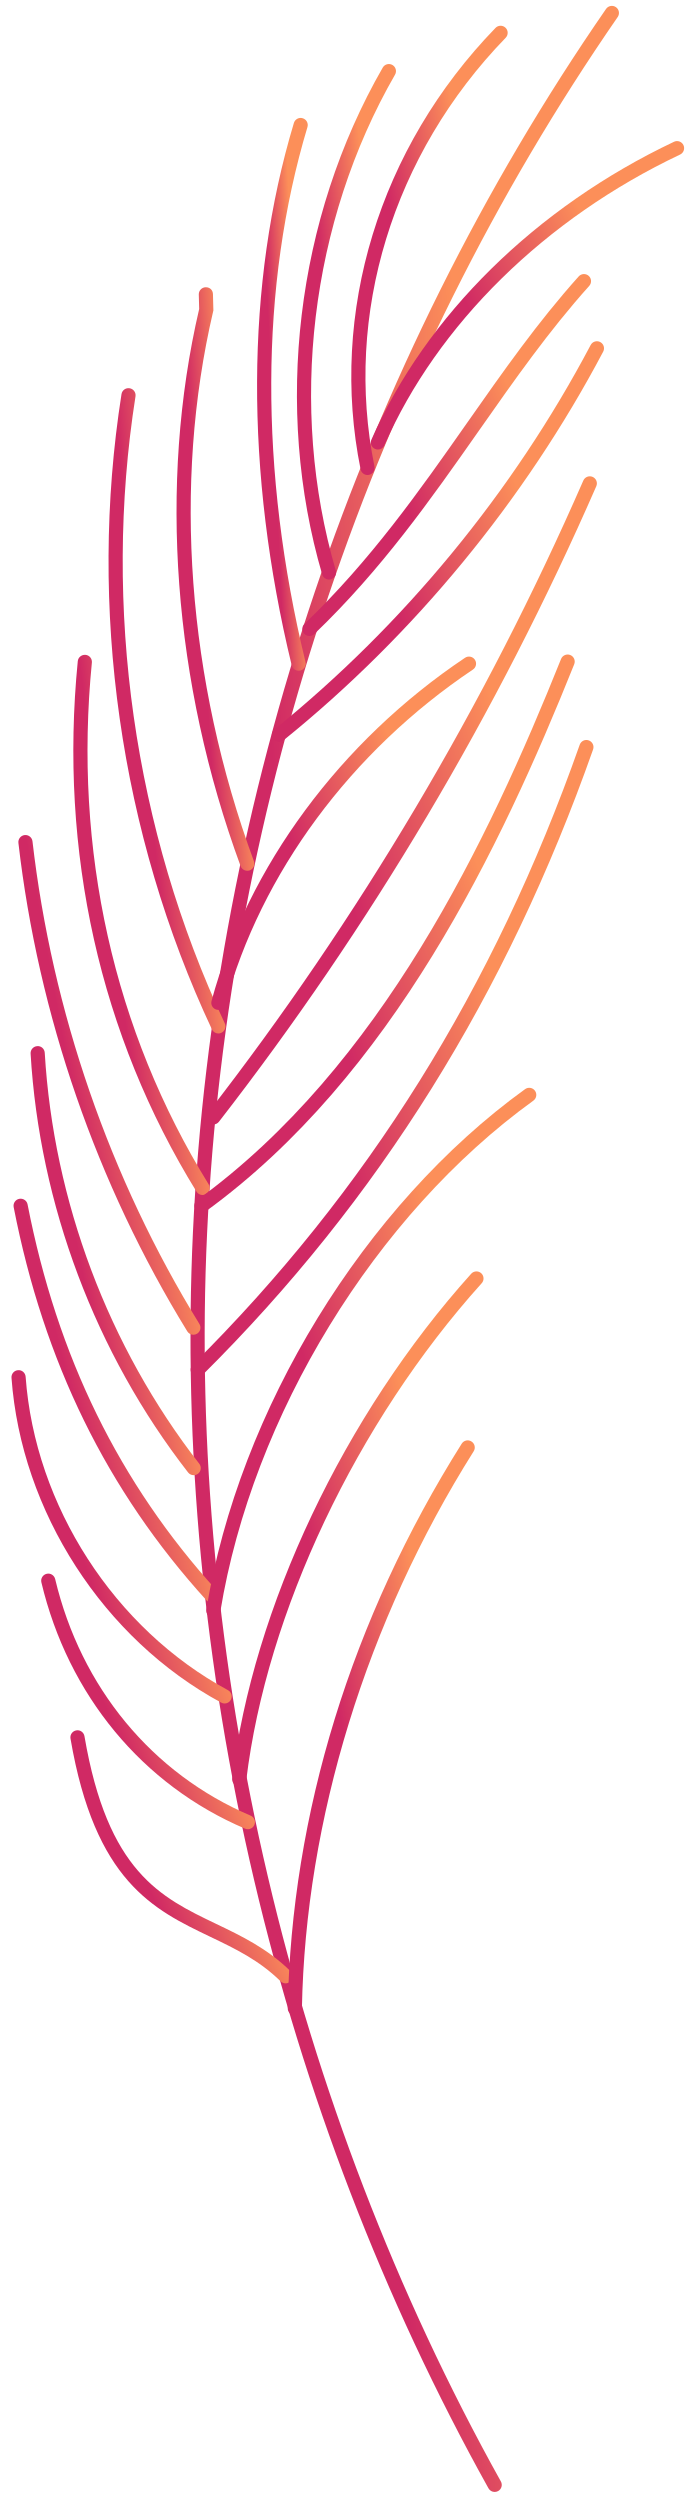
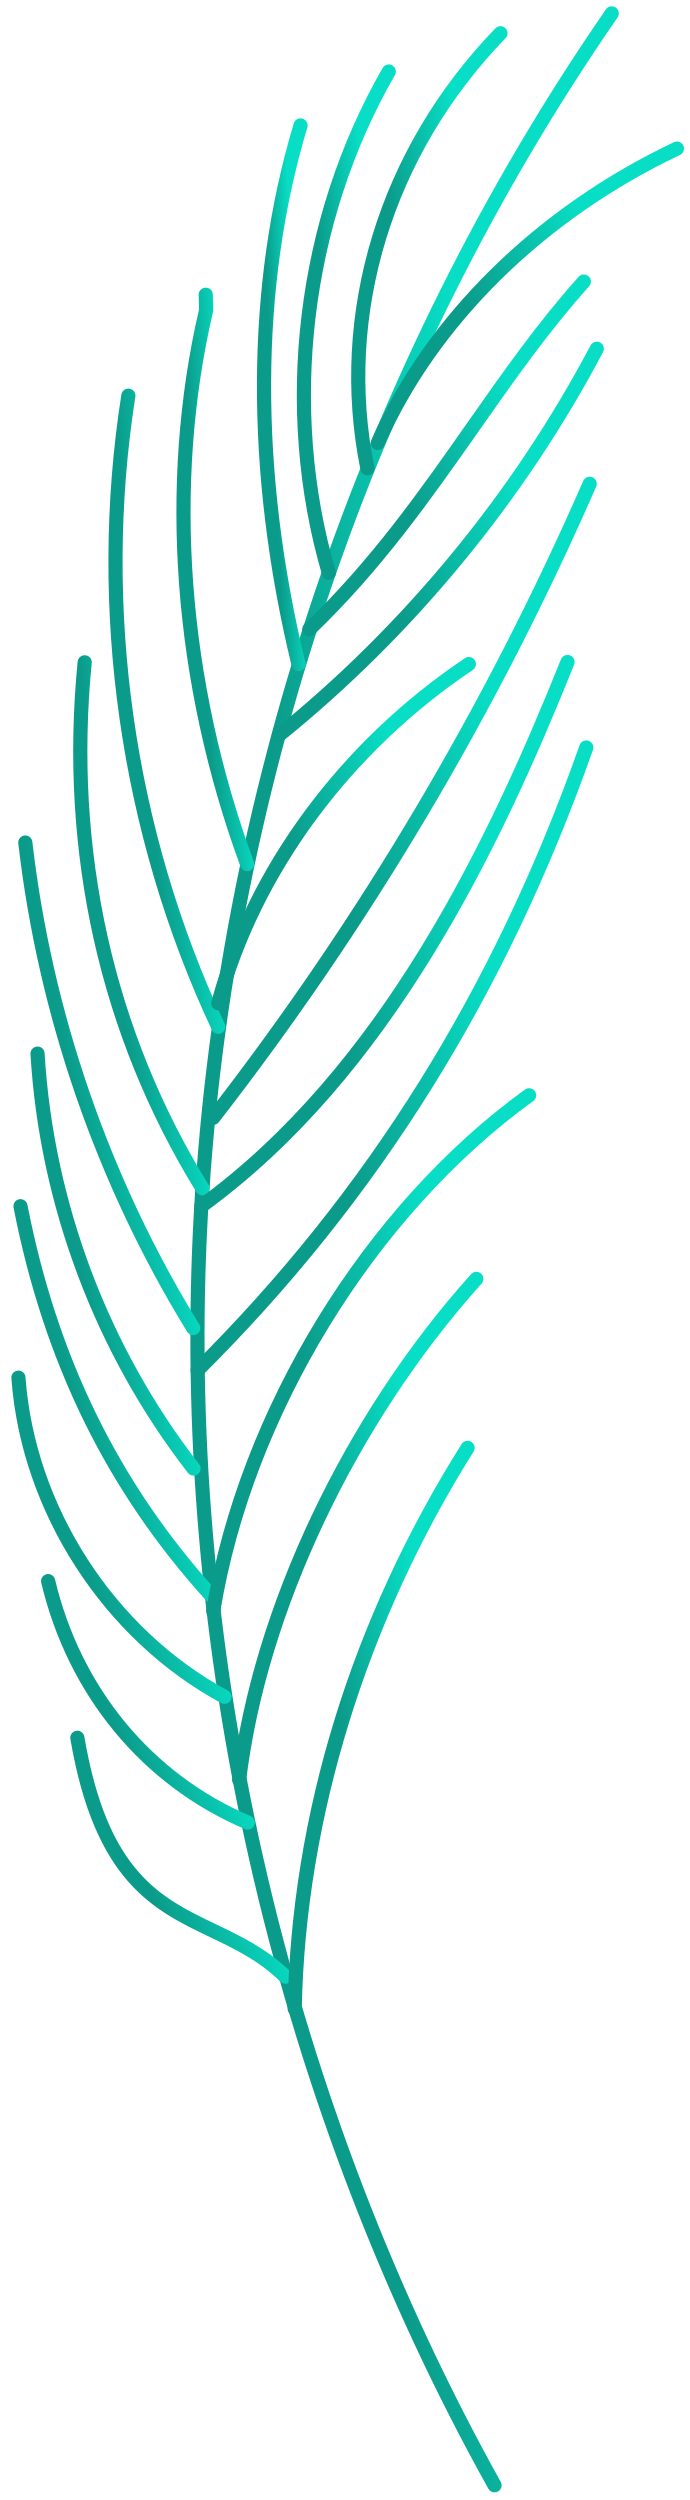
- <svg xmlns="http://www.w3.org/2000/svg" width="641" height="2319" viewBox="0 0 641 2319" fill="none">
-   <path d="M458.859 2311.53C456.555 2311.53 454.308 2310.32 453.113 2308.16C257.529 1956.77 160.178 1542.79 178.994 1142.45C197.853 741.383 333.945 338.609 562.169 8.284C564.246 5.297 568.327 4.558 571.314 6.62C574.301 8.696 575.055 12.778 572.992 15.765C346.148 344.085 210.88 744.426 192.135 1143.07C173.433 1541.01 270.187 1952.5 464.605 2301.79C466.368 2304.96 465.231 2308.96 462.045 2310.72C461.035 2311.27 459.94 2311.53 458.859 2311.53Z" fill="url(#paint0_linear_1_561)" />
-   <path d="M276.957 622.186C273.999 622.186 271.311 620.167 270.585 617.166C227.065 437.34 227.762 263.388 272.605 114.083C273.643 110.613 277.284 108.593 280.783 109.688C284.267 110.726 286.244 114.396 285.191 117.866C241.046 264.938 240.406 436.515 283.371 614.094C284.224 617.621 282.048 621.162 278.521 622.03C277.995 622.129 277.469 622.186 276.957 622.186Z" fill="url(#paint1_linear_1_561)" />
-   <path d="M305.159 537.606C302.315 537.606 299.684 535.743 298.859 532.885C253.646 378.161 274.653 202.389 355.037 62.698C356.843 59.555 360.854 58.446 364.011 60.28C367.168 62.101 368.249 66.111 366.429 69.254C287.794 205.887 267.243 377.834 311.474 529.187C312.484 532.671 310.493 536.326 306.994 537.336C306.382 537.521 305.757 537.606 305.159 537.606Z" fill="url(#paint2_linear_1_561)" />
-   <path d="M340.914 440.625C337.842 440.625 335.112 438.478 334.486 435.363C305.06 290.112 351.851 137.038 459.641 25.891C462.145 23.274 466.312 23.203 468.929 25.749C471.531 28.266 471.602 32.434 469.071 35.036C364.296 143.082 318.799 291.761 347.357 432.746C348.082 436.302 345.778 439.772 342.223 440.483C341.768 440.583 341.341 440.625 340.914 440.625Z" fill="url(#paint3_linear_1_561)" />
-   <path d="M229.369 807.743C226.695 807.743 224.178 806.108 223.197 803.434C160.519 632.881 146.88 449.358 184.754 286.598L184.399 273.159C184.313 269.532 187.2 266.531 190.827 266.446C194.909 266.431 197.455 269.247 197.54 272.874L197.938 287.964L197.739 288.774C160.207 449.272 173.632 630.435 235.527 798.911C236.779 802.31 235.03 806.094 231.631 807.345C230.891 807.615 230.123 807.743 229.369 807.743Z" fill="url(#paint4_linear_1_561)" />
-   <path d="M202.56 958.67C200.086 958.67 197.711 957.276 196.601 954.886C111.368 773.07 81.572 563.804 112.705 365.617C113.259 362.033 116.587 359.573 120.214 360.142C123.798 360.696 126.258 364.067 125.689 367.651C94.955 563.263 124.367 769.827 208.505 949.283C210.041 952.568 208.633 956.479 205.334 958.015C204.438 958.485 203.499 958.67 202.56 958.67Z" fill="url(#paint5_linear_1_561)" />
-   <path d="M187.883 1108.5C185.693 1108.5 183.517 1107.39 182.294 1105.37C92.808 960.305 54.706 790.151 72.143 613.326C72.499 609.699 75.656 607.182 79.339 607.424C82.952 607.779 85.583 610.993 85.228 614.606C68.076 788.544 105.523 955.868 193.472 1098.47C195.392 1101.56 194.425 1105.61 191.339 1107.52C190.258 1108.19 189.064 1108.5 187.883 1108.5Z" fill="url(#paint6_linear_1_561)" />
-   <path d="M179.364 1238.12C177.159 1238.12 174.997 1237.01 173.76 1234.99C89.664 1098.22 35.478 941.532 17.074 781.887C16.662 778.289 19.236 775.032 22.848 774.606C26.39 774.179 29.718 776.782 30.13 780.38C48.32 938.133 101.853 1092.96 184.953 1228.1C186.859 1231.2 185.877 1235.23 182.805 1237.14C181.725 1237.81 180.544 1238.12 179.364 1238.12Z" fill="url(#paint7_linear_1_561)" />
-   <path d="M179.663 1368.38C177.7 1368.38 175.766 1367.52 174.472 1365.84C88.541 1255.33 36.673 1117.36 28.381 977.344C28.168 973.717 30.941 970.602 34.568 970.403C38.194 970.048 41.309 972.949 41.508 976.575C49.629 1113.98 100.545 1249.37 184.854 1357.8C187.072 1360.66 186.56 1364.79 183.702 1367.02C182.479 1367.94 181.071 1368.38 179.663 1368.38Z" fill="url(#paint8_linear_1_561)" />
-   <path d="M196.317 1486.5C194.525 1486.5 192.747 1485.77 191.439 1484.35C99.194 1382.72 40.712 1263.47 12.68 1119.74C11.983 1116.17 14.315 1112.72 17.871 1112.03C21.483 1111.37 24.897 1113.66 25.579 1117.2C53.142 1258.52 110.6 1375.72 201.181 1475.51C203.627 1478.19 203.414 1482.36 200.74 1484.78C199.474 1485.93 197.881 1486.5 196.317 1486.5Z" fill="url(#paint9_linear_1_561)" />
-   <path d="M208.349 1580.17C207.296 1580.17 206.23 1579.91 205.234 1579.37C96.008 1520.32 19.648 1402 10.66 1278C10.39 1274.39 13.12 1271.23 16.747 1270.98C20.374 1270.65 23.517 1273.45 23.773 1277.06C32.434 1396.71 106.12 1510.85 211.478 1567.82C214.678 1569.54 215.858 1573.52 214.137 1576.72C212.943 1578.93 210.681 1580.17 208.349 1580.17Z" fill="url(#paint10_linear_1_561)" />
-   <path d="M229.91 1696.79C229.042 1696.79 228.175 1696.62 227.321 1696.26C132.132 1655.71 63.254 1572.44 38.379 1467.78C37.54 1464.26 39.73 1460.71 43.258 1459.87C46.785 1458.98 50.326 1461.21 51.179 1464.75C75.087 1565.3 141.163 1645.29 232.484 1684.19C235.826 1685.61 237.376 1689.46 235.954 1692.79C234.887 1695.28 232.455 1696.79 229.91 1696.79Z" fill="url(#paint11_linear_1_561)" />
-   <path d="M264.896 1839.75C263.232 1839.75 261.568 1839.12 260.288 1837.86C240.334 1818.25 218.276 1807.68 194.909 1796.49C142.386 1771.31 88.057 1745.27 65.387 1612.69C64.775 1609.11 67.179 1605.72 70.763 1605.11C74.319 1604.42 77.732 1606.9 78.344 1610.47C99.876 1736.37 148.8 1759.82 200.597 1784.64C223.908 1795.8 247.986 1807.35 269.504 1828.5C272.107 1831.05 272.135 1835.2 269.589 1837.79C268.295 1839.1 266.589 1839.75 264.896 1839.75Z" fill="url(#paint12_linear_1_561)" />
-   <path d="M350.571 417.002C349.675 417.002 348.793 416.817 347.926 416.447C344.598 414.982 343.09 411.114 344.541 407.8C394.916 292.87 497.216 192.163 625.216 131.505C628.516 129.941 632.413 131.334 633.963 134.634C635.513 137.905 634.12 141.83 630.834 143.381C505.65 202.702 405.696 300.991 356.573 413.077C355.492 415.537 353.088 417.002 350.571 417.002Z" fill="url(#paint13_linear_1_561)" />
-   <path d="M287.012 589.973C285.277 589.973 283.556 589.29 282.261 587.939C279.744 585.322 279.844 581.155 282.461 578.652C343.858 519.786 389.383 454.876 433.387 392.085C466.994 344.156 498.738 298.872 536.797 256.405C539.229 253.703 543.382 253.475 546.084 255.907C548.772 258.325 548.999 262.478 546.581 265.18C509.035 307.064 477.518 352.035 444.139 399.637C399.765 462.926 353.87 528.391 291.534 588.152C290.269 589.375 288.647 589.973 287.012 589.973Z" fill="url(#paint14_linear_1_561)" />
-   <path d="M258.766 688.248C256.846 688.248 254.94 687.409 253.646 685.802C251.371 682.986 251.812 678.847 254.628 676.558C374.407 579.775 475.826 456.497 547.904 320.035C549.596 316.821 553.564 315.598 556.779 317.29C559.993 318.982 561.23 322.965 559.524 326.179C486.606 464.206 384.036 588.906 262.891 686.783C261.668 687.765 260.203 688.248 258.766 688.248Z" fill="url(#paint15_linear_1_561)" />
-   <path d="M202.56 936.782C201.991 936.782 201.408 936.711 200.825 936.554C197.326 935.601 195.25 931.989 196.217 928.49C230.052 803.662 315.755 687.623 431.367 610.154C434.411 608.149 438.478 608.931 440.498 611.96C442.517 614.976 441.707 619.057 438.692 621.077C325.682 696.81 241.913 810.119 208.903 931.932C208.107 934.862 205.461 936.782 202.56 936.782Z" fill="url(#paint16_linear_1_561)" />
-   <path d="M197.867 1043.08C196.459 1043.08 195.051 1042.64 193.856 1041.7C190.983 1039.48 190.471 1035.34 192.69 1032.48C332.452 852.401 449.671 654.997 541.092 445.759C542.542 442.431 546.439 440.91 549.739 442.375C553.053 443.825 554.574 447.694 553.124 451.022C461.277 661.255 343.502 859.612 203.072 1040.53C201.778 1042.2 199.844 1043.08 197.867 1043.08Z" fill="url(#paint17_linear_1_561)" />
-   <path d="M186.859 1125.04C184.811 1125.04 182.82 1124.12 181.54 1122.34C179.407 1119.41 180.061 1115.3 182.976 1113.15C353.415 989.262 452.857 779.839 520.441 611.249C521.792 607.879 525.661 606.257 528.989 607.594C532.345 608.945 533.995 612.757 532.644 616.142C464.406 786.382 363.883 997.937 190.713 1123.79C189.533 1124.63 188.196 1125.04 186.859 1125.04Z" fill="url(#paint18_linear_1_561)" />
-   <path d="M183.403 1277.15C181.725 1277.15 180.032 1276.51 178.752 1275.21C176.178 1272.63 176.192 1268.47 178.781 1265.91C340.687 1105 458.105 916.885 537.75 690.808C538.959 687.381 542.699 685.546 546.127 686.797C549.554 688.006 551.346 691.761 550.152 695.174C469.824 923.157 351.382 1112.9 188.039 1275.24C186.745 1276.51 185.081 1277.15 183.403 1277.15Z" fill="url(#paint19_linear_1_561)" />
-   <path d="M197.895 1500.54C197.554 1500.54 197.184 1500.51 196.829 1500.45C193.245 1499.87 190.827 1496.48 191.41 1492.91C221.774 1307.56 337.828 1118.11 487.076 1010.28C490.006 1008.18 494.116 1008.82 496.235 1011.76C498.354 1014.71 497.714 1018.8 494.756 1020.95C348.182 1126.83 234.205 1312.93 204.366 1495.02C203.854 1498.25 201.067 1500.54 197.895 1500.54Z" fill="url(#paint20_linear_1_561)" />
-   <path d="M221.945 1657.04C221.675 1657.04 221.419 1657.02 221.149 1656.99C217.551 1656.55 214.976 1653.28 215.417 1649.67C234.489 1491.68 319.424 1312.28 437.085 1181.52C439.503 1178.83 443.67 1178.62 446.358 1181.02C449.046 1183.45 449.273 1187.6 446.841 1190.29C330.902 1319.16 247.218 1495.79 228.445 1651.25C228.061 1654.59 225.216 1657.04 221.945 1657.04Z" fill="url(#paint21_linear_1_561)" />
-   <path d="M273.472 1869.46C273.43 1869.46 273.387 1869.46 273.344 1869.46C269.718 1869.39 266.831 1866.39 266.902 1862.76C270.301 1682.59 326.095 1501.55 428.267 1339.17C430.201 1336.1 434.226 1335.13 437.327 1337.11C440.399 1339.04 441.323 1343.1 439.403 1346.17C339.947 1504.22 283.357 1687.79 280.057 1863.02C279.972 1866.6 277.042 1869.46 273.472 1869.46Z" fill="url(#paint22_linear_1_561)" />
+ <svg xmlns="http://www.w3.org/2000/svg" width="640" height="2319" viewBox="0 0 640 2319" fill="none">
+   <path d="M458.738 2311.92C456.434 2311.92 454.187 2310.71 452.992 2308.55C257.408 1957.16 160.057 1543.18 178.873 1142.84C197.732 741.776 333.824 339.002 562.048 8.677C564.125 5.69 568.206 4.951 571.193 7.013C574.18 9.09 574.933 13.171 572.871 16.158C346.027 344.478 210.759 744.819 192.014 1143.47C173.312 1541.41 270.066 1952.9 464.484 2302.18C466.247 2305.35 465.109 2309.35 461.924 2311.11C460.914 2311.67 459.819 2311.92 458.738 2311.92Z" fill="url(#paint0_linear_1_561)" />
+   <path d="M276.836 622.579C273.877 622.579 271.189 620.56 270.464 617.559C226.944 437.733 227.641 263.781 272.484 114.476C273.522 111.006 277.163 108.986 280.661 110.081C284.146 111.12 286.123 114.789 285.07 118.259C240.925 265.331 240.285 436.908 283.25 614.487C284.103 618.014 281.927 621.555 278.4 622.423C277.874 622.522 277.348 622.579 276.836 622.579Z" fill="url(#paint1_linear_1_561)" />
+   <path d="M305.038 538C302.194 538 299.563 536.137 298.738 533.278C253.525 378.554 274.532 202.782 354.916 63.091C356.722 59.948 360.732 58.839 363.89 60.674C367.047 62.494 368.128 66.505 366.308 69.648C287.673 206.281 267.122 378.227 311.353 529.58C312.363 533.065 310.372 536.72 306.873 537.729C306.261 537.914 305.636 538 305.038 538Z" fill="url(#paint2_linear_1_561)" />
+   <path d="M340.793 441.018C337.721 441.018 334.991 438.871 334.365 435.756C304.939 290.505 351.73 137.431 459.52 26.284C462.023 23.667 466.191 23.596 468.807 26.142C471.41 28.659 471.481 32.827 468.95 35.429C364.174 143.475 318.678 292.154 347.236 433.139C347.961 436.695 345.657 440.165 342.102 440.876C341.647 440.976 341.22 441.018 340.793 441.018Z" fill="url(#paint3_linear_1_561)" />
+   <path d="M229.248 808.137C226.574 808.137 224.057 806.501 223.076 803.827C160.398 633.274 146.759 449.751 184.633 286.992L184.277 273.552C184.192 269.925 187.079 266.924 190.706 266.839C194.788 266.825 197.333 269.641 197.419 273.267L197.817 288.357L197.618 289.168C160.085 449.665 173.511 630.828 235.406 799.305C236.658 802.704 234.909 806.487 231.509 807.738C230.77 808.009 230.002 808.137 229.248 808.137Z" fill="url(#paint4_linear_1_561)" />
+   <path d="M202.439 959.063C199.965 959.063 197.589 957.669 196.48 955.28C111.247 773.463 81.451 564.197 112.584 366.01C113.138 362.426 116.466 359.966 120.093 360.535C123.677 361.089 126.137 364.46 125.568 368.044C94.834 563.657 124.246 770.22 208.384 949.676C209.92 952.961 208.512 956.873 205.213 958.409C204.317 958.878 203.378 959.063 202.439 959.063Z" fill="url(#paint5_linear_1_561)" />
+   <path d="M187.762 1108.89C185.572 1108.89 183.396 1107.78 182.173 1105.76C92.687 960.698 54.585 790.544 72.022 613.719C72.377 610.092 75.535 607.575 79.218 607.817C82.831 608.172 85.462 611.386 85.106 614.999C67.954 788.937 105.402 956.261 193.351 1098.87C195.271 1101.95 194.304 1106.01 191.218 1107.91C190.137 1108.58 188.942 1108.89 187.762 1108.89Z" fill="url(#paint6_linear_1_561)" />
+   <path d="M179.243 1238.52C177.038 1238.52 174.876 1237.41 173.639 1235.39C89.543 1098.61 35.357 941.925 16.953 782.281C16.541 778.682 19.115 775.426 22.727 774.999C26.268 774.572 29.596 777.175 30.009 780.773C48.199 938.526 101.732 1093.35 184.832 1228.49C186.738 1231.59 185.756 1235.63 182.684 1237.53C181.603 1238.2 180.423 1238.52 179.243 1238.52Z" fill="url(#paint7_linear_1_561)" />
+   <path d="M179.542 1368.78C177.579 1368.78 175.645 1367.91 174.35 1366.23C88.42 1255.72 36.552 1117.75 28.26 977.737C28.047 974.11 30.82 970.995 34.447 970.796C38.073 970.441 41.188 973.342 41.387 976.969C49.508 1114.37 100.424 1249.77 184.733 1358.2C186.951 1361.05 186.439 1365.18 183.581 1367.41C182.358 1368.34 180.95 1368.78 179.542 1368.78Z" fill="url(#paint8_linear_1_561)" />
+   <path d="M196.196 1486.89C194.404 1486.89 192.626 1486.17 191.318 1484.74C99.073 1383.11 40.591 1263.86 12.559 1120.13C11.862 1116.56 14.194 1113.12 17.75 1112.42C21.362 1111.77 24.776 1114.06 25.458 1117.6C53.021 1258.91 110.479 1376.12 201.06 1475.9C203.506 1478.59 203.293 1482.75 200.619 1485.17C199.353 1486.32 197.76 1486.89 196.196 1486.89Z" fill="url(#paint9_linear_1_561)" />
+   <path d="M208.228 1580.56C207.175 1580.56 206.109 1580.3 205.113 1579.76C95.886 1520.71 19.527 1402.4 10.539 1278.39C10.269 1274.78 12.999 1271.62 16.626 1271.37C20.253 1271.04 23.396 1273.84 23.652 1277.46C32.313 1397.11 105.998 1511.24 211.357 1568.21C214.557 1569.94 215.737 1573.92 214.016 1577.12C212.821 1579.32 210.56 1580.56 208.228 1580.56Z" fill="url(#paint10_linear_1_561)" />
+   <path d="M229.789 1697.18C228.921 1697.18 228.053 1697.01 227.2 1696.66C132.011 1656.11 63.133 1572.84 38.258 1468.18C37.419 1464.65 39.609 1461.11 43.136 1460.27C46.663 1459.37 50.205 1461.61 51.058 1465.15C74.966 1565.7 141.042 1645.68 232.363 1684.58C235.705 1686 237.255 1689.86 235.833 1693.19C234.766 1695.67 232.334 1697.18 229.789 1697.18Z" fill="url(#paint11_linear_1_561)" />
+   <path d="M264.775 1840.14C263.111 1840.14 261.447 1839.52 260.167 1838.25C240.213 1818.64 218.155 1808.07 194.787 1796.88C142.265 1771.71 87.936 1745.67 65.266 1613.09C64.654 1609.5 67.058 1606.12 70.642 1605.51C74.198 1604.81 77.611 1607.3 78.222 1610.87C99.755 1736.76 148.679 1760.21 200.476 1785.03C223.787 1796.2 247.865 1807.75 269.383 1828.89C271.986 1831.44 272.014 1835.59 269.468 1838.18C268.174 1839.49 266.467 1840.14 264.775 1840.14Z" fill="url(#paint12_linear_1_561)" />
+   <path d="M350.45 417.395C349.554 417.395 348.672 417.21 347.805 416.841C344.477 415.376 342.969 411.507 344.42 408.194C394.795 293.264 497.095 192.556 625.095 131.898C628.395 130.334 632.292 131.728 633.842 135.027C635.392 138.298 633.998 142.224 630.713 143.774C505.529 203.095 405.575 301.385 356.452 413.47C355.371 415.93 352.967 417.395 350.45 417.395Z" fill="url(#paint13_linear_1_561)" />
+   <path d="M286.891 590.366C285.156 590.366 283.435 589.683 282.14 588.332C279.623 585.715 279.723 581.548 282.34 579.045C343.737 520.179 389.262 455.269 433.266 392.478C466.873 344.549 498.617 299.266 536.676 256.798C539.108 254.096 543.26 253.868 545.963 256.3C548.651 258.718 548.878 262.871 546.46 265.573C508.914 307.457 477.397 352.428 444.018 400.03C399.644 463.319 353.749 528.784 291.413 588.546C290.148 589.769 288.526 590.366 286.891 590.366Z" fill="url(#paint14_linear_1_561)" />
+   <path d="M258.645 688.642C256.725 688.642 254.819 687.802 253.525 686.195C251.25 683.379 251.69 679.241 254.506 676.951C374.286 580.169 475.705 456.89 547.783 320.428C549.475 317.214 553.443 315.991 556.658 317.683C559.872 319.376 561.109 323.358 559.402 326.572C486.485 464.599 383.914 589.299 262.77 687.177C261.546 688.158 260.082 688.642 258.645 688.642Z" fill="url(#paint15_linear_1_561)" />
+   <path d="M202.439 937.175C201.87 937.175 201.287 937.104 200.704 936.947C197.205 935.995 195.129 932.382 196.096 928.883C229.931 804.055 315.634 688.016 431.246 610.547C434.29 608.542 438.357 609.324 440.377 612.354C442.396 615.369 441.586 619.451 438.571 621.47C325.561 697.203 241.792 810.512 208.782 932.325C207.986 935.255 205.34 937.175 202.439 937.175Z" fill="url(#paint16_linear_1_561)" />
+   <path d="M197.746 1043.47C196.338 1043.47 194.93 1043.03 193.735 1042.09C190.862 1039.87 190.35 1035.73 192.569 1032.88C332.331 852.794 449.55 655.39 540.971 446.153C542.421 442.825 546.318 441.303 549.618 442.768C552.932 444.218 554.453 448.087 553.003 451.415C461.156 661.648 343.381 860.005 202.951 1040.93C201.657 1042.59 199.723 1043.47 197.746 1043.47Z" fill="url(#paint17_linear_1_561)" />
+   <path d="M186.738 1125.43C184.69 1125.43 182.699 1124.51 181.419 1122.73C179.285 1119.8 179.94 1115.69 182.855 1113.54C353.294 989.655 452.736 780.233 520.32 611.642C521.671 608.272 525.54 606.65 528.868 607.987C532.224 609.338 533.874 613.15 532.523 616.535C464.285 786.775 363.762 998.33 190.592 1124.18C189.412 1125.02 188.075 1125.43 186.738 1125.43Z" fill="url(#paint18_linear_1_561)" />
+   <path d="M183.282 1277.54C181.604 1277.54 179.911 1276.9 178.631 1275.61C176.057 1273.02 176.071 1268.87 178.66 1266.31C340.566 1105.4 457.984 917.278 537.629 691.201C538.837 687.774 542.578 685.939 546.006 687.191C549.433 688.4 551.225 692.154 550.03 695.568C469.703 923.55 351.261 1113.29 187.918 1275.64C186.624 1276.9 184.96 1277.54 183.282 1277.54Z" fill="url(#paint19_linear_1_561)" />
+   <path d="M197.774 1500.93C197.433 1500.93 197.063 1500.9 196.708 1500.84C193.124 1500.26 190.706 1496.88 191.289 1493.31C221.653 1307.95 337.707 1118.51 486.955 1010.68C489.884 1008.57 493.995 1009.21 496.114 1012.15C498.233 1015.1 497.593 1019.19 494.635 1021.34C348.06 1127.23 234.084 1313.32 204.245 1495.41C203.733 1498.64 200.946 1500.93 197.774 1500.93Z" fill="url(#paint20_linear_1_561)" />
+   <path d="M221.824 1657.43C221.554 1657.43 221.298 1657.42 221.028 1657.39C217.43 1656.95 214.855 1653.68 215.296 1650.06C234.368 1492.07 319.303 1312.67 436.964 1181.91C439.382 1179.22 443.549 1179.01 446.237 1181.41C448.925 1183.84 449.152 1188 446.72 1190.69C330.781 1319.55 247.097 1496.18 228.324 1651.64C227.94 1654.98 225.095 1657.43 221.824 1657.43Z" fill="url(#paint21_linear_1_561)" />
+   <path d="M273.351 1869.85C273.309 1869.85 273.266 1869.85 273.223 1869.85C269.597 1869.78 266.709 1866.78 266.781 1863.16C270.18 1682.99 325.973 1501.94 428.146 1339.56C430.08 1336.49 434.105 1335.53 437.205 1337.5C440.277 1339.44 441.202 1343.49 439.282 1346.56C339.826 1504.61 283.236 1688.18 279.936 1863.41C279.851 1867 276.921 1869.85 273.351 1869.85Z" fill="url(#paint22_linear_1_561)" />
  <defs>
-     <linearGradient id="paint0_linear_1_561" x1="392.101" y1="2311.53" x2="596.515" y2="2293.79" gradientUnits="userSpaceOnUse">
-       <stop stop-color="#D02964" />
-       <stop offset="1" stop-color="#FC8F59" />
+     <linearGradient id="paint0_linear_1_561" x1="391.98" y1="2311.92" x2="596.394" y2="2294.18" gradientUnits="userSpaceOnUse">
+       <stop stop-color="#0B9B8A" />
+       <stop offset="1" stop-color="#08DEC5" />
    </linearGradient>
-     <linearGradient id="paint1_linear_1_561" x1="263.935" y1="622.186" x2="288.25" y2="621.063" gradientUnits="userSpaceOnUse">
-       <stop stop-color="#D02964" />
-       <stop offset="1" stop-color="#FC8F59" />
+     <linearGradient id="paint1_linear_1_561" x1="263.814" y1="622.579" x2="288.129" y2="621.456" gradientUnits="userSpaceOnUse">
+       <stop stop-color="#0B9B8A" />
+       <stop offset="1" stop-color="#08DEC5" />
    </linearGradient>
-     <linearGradient id="paint2_linear_1_561" x1="325.225" y1="537.606" x2="372.396" y2="533.042" gradientUnits="userSpaceOnUse">
-       <stop stop-color="#D02964" />
-       <stop offset="1" stop-color="#FC8F59" />
+     <linearGradient id="paint2_linear_1_561" x1="325.103" y1="538" x2="372.275" y2="533.435" gradientUnits="userSpaceOnUse">
+       <stop stop-color="#0B9B8A" />
+       <stop offset="1" stop-color="#08DEC5" />
    </linearGradient>
-     <linearGradient id="paint3_linear_1_561" x1="404.475" y1="440.625" x2="477.408" y2="427.839" gradientUnits="userSpaceOnUse">
-       <stop stop-color="#D02964" />
-       <stop offset="1" stop-color="#FC8F59" />
+     <linearGradient id="paint3_linear_1_561" x1="404.354" y1="441.018" x2="477.287" y2="428.232" gradientUnits="userSpaceOnUse">
+       <stop stop-color="#0B9B8A" />
+       <stop offset="1" stop-color="#08DEC5" />
    </linearGradient>
-     <linearGradient id="paint4_linear_1_561" x1="202.867" y1="807.743" x2="240.105" y2="805.242" gradientUnits="userSpaceOnUse">
-       <stop stop-color="#D02964" />
-       <stop offset="1" stop-color="#FC8F59" />
+     <linearGradient id="paint4_linear_1_561" x1="202.746" y1="808.137" x2="239.984" y2="805.635" gradientUnits="userSpaceOnUse">
+       <stop stop-color="#0B9B8A" />
+       <stop offset="1" stop-color="#08DEC5" />
    </linearGradient>
-     <linearGradient id="paint5_linear_1_561" x1="159.453" y1="958.67" x2="215.184" y2="953.585" gradientUnits="userSpaceOnUse">
-       <stop stop-color="#D02964" />
-       <stop offset="1" stop-color="#FC8F59" />
+     <linearGradient id="paint5_linear_1_561" x1="159.332" y1="959.063" x2="215.062" y2="953.978" gradientUnits="userSpaceOnUse">
+       <stop stop-color="#0B9B8A" />
+       <stop offset="1" stop-color="#08DEC5" />
    </linearGradient>
-     <linearGradient id="paint6_linear_1_561" x1="136.545" y1="1108.5" x2="201.022" y2="1100.31" gradientUnits="userSpaceOnUse">
-       <stop stop-color="#D02964" />
-       <stop offset="1" stop-color="#FC8F59" />
+     <linearGradient id="paint6_linear_1_561" x1="136.424" y1="1108.89" x2="200.901" y2="1100.7" gradientUnits="userSpaceOnUse">
+       <stop stop-color="#0B9B8A" />
+       <stop offset="1" stop-color="#08DEC5" />
    </linearGradient>
-     <linearGradient id="paint7_linear_1_561" x1="108.565" y1="1238.12" x2="193.233" y2="1222.59" gradientUnits="userSpaceOnUse">
-       <stop stop-color="#D02964" />
-       <stop offset="1" stop-color="#FC8F59" />
+     <linearGradient id="paint7_linear_1_561" x1="108.443" y1="1238.52" x2="193.112" y2="1222.98" gradientUnits="userSpaceOnUse">
+       <stop stop-color="#0B9B8A" />
+       <stop offset="1" stop-color="#08DEC5" />
    </linearGradient>
-     <linearGradient id="paint8_linear_1_561" x1="113.924" y1="1368.38" x2="192.587" y2="1352.67" gradientUnits="userSpaceOnUse">
-       <stop stop-color="#D02964" />
-       <stop offset="1" stop-color="#FC8F59" />
+     <linearGradient id="paint8_linear_1_561" x1="113.803" y1="1368.78" x2="192.466" y2="1353.06" gradientUnits="userSpaceOnUse">
+       <stop stop-color="#0B9B8A" />
+       <stop offset="1" stop-color="#08DEC5" />
    </linearGradient>
-     <linearGradient id="paint9_linear_1_561" x1="115.707" y1="1486.5" x2="208.272" y2="1462.81" gradientUnits="userSpaceOnUse">
-       <stop stop-color="#D02964" />
-       <stop offset="1" stop-color="#FC8F59" />
+     <linearGradient id="paint9_linear_1_561" x1="115.586" y1="1486.89" x2="208.151" y2="1463.2" gradientUnits="userSpaceOnUse">
+       <stop stop-color="#0B9B8A" />
+       <stop offset="1" stop-color="#08DEC5" />
    </linearGradient>
-     <linearGradient id="paint10_linear_1_561" x1="121.355" y1="1580.17" x2="216.661" y2="1548.46" gradientUnits="userSpaceOnUse">
-       <stop stop-color="#D02964" />
-       <stop offset="1" stop-color="#FC8F59" />
+     <linearGradient id="paint10_linear_1_561" x1="121.234" y1="1580.56" x2="216.54" y2="1548.85" gradientUnits="userSpaceOnUse">
+       <stop stop-color="#0B9B8A" />
+       <stop offset="1" stop-color="#08DEC5" />
    </linearGradient>
-     <linearGradient id="paint11_linear_1_561" x1="145.659" y1="1696.79" x2="232.927" y2="1660.04" gradientUnits="userSpaceOnUse">
-       <stop stop-color="#D02964" />
-       <stop offset="1" stop-color="#FC8F59" />
+     <linearGradient id="paint11_linear_1_561" x1="145.538" y1="1697.18" x2="232.806" y2="1660.43" gradientUnits="userSpaceOnUse">
+       <stop stop-color="#0B9B8A" />
+       <stop offset="1" stop-color="#08DEC5" />
    </linearGradient>
-     <linearGradient id="paint12_linear_1_561" x1="177.035" y1="1839.75" x2="266.392" y2="1800.22" gradientUnits="userSpaceOnUse">
-       <stop stop-color="#D02964" />
-       <stop offset="1" stop-color="#FC8F59" />
+     <linearGradient id="paint12_linear_1_561" x1="176.914" y1="1840.14" x2="266.271" y2="1800.62" gradientUnits="userSpaceOnUse">
+       <stop stop-color="#0B9B8A" />
+       <stop offset="1" stop-color="#08DEC5" />
    </linearGradient>
-     <linearGradient id="paint13_linear_1_561" x1="501.484" y1="417.002" x2="620.844" y2="355.951" gradientUnits="userSpaceOnUse">
-       <stop stop-color="#D02964" />
-       <stop offset="1" stop-color="#FC8F59" />
+     <linearGradient id="paint13_linear_1_561" x1="501.363" y1="417.395" x2="620.723" y2="356.344" gradientUnits="userSpaceOnUse">
+       <stop stop-color="#0B9B8A" />
+       <stop offset="1" stop-color="#08DEC5" />
    </linearGradient>
-     <linearGradient id="paint14_linear_1_561" x1="425.581" y1="589.973" x2="545.077" y2="541.968" gradientUnits="userSpaceOnUse">
-       <stop stop-color="#D02964" />
-       <stop offset="1" stop-color="#FC8F59" />
+     <linearGradient id="paint14_linear_1_561" x1="425.46" y1="590.366" x2="544.955" y2="542.361" gradientUnits="userSpaceOnUse">
+       <stop stop-color="#0B9B8A" />
+       <stop offset="1" stop-color="#08DEC5" />
    </linearGradient>
-     <linearGradient id="paint15_linear_1_561" x1="419.166" y1="688.248" x2="555.127" y2="631.494" gradientUnits="userSpaceOnUse">
-       <stop stop-color="#D02964" />
-       <stop offset="1" stop-color="#FC8F59" />
+     <linearGradient id="paint15_linear_1_561" x1="419.045" y1="688.641" x2="555.006" y2="631.887" gradientUnits="userSpaceOnUse">
+       <stop stop-color="#0B9B8A" />
+       <stop offset="1" stop-color="#08DEC5" />
    </linearGradient>
-     <linearGradient id="paint16_linear_1_561" x1="329.099" y1="936.782" x2="440.507" y2="894.73" gradientUnits="userSpaceOnUse">
-       <stop stop-color="#D02964" />
-       <stop offset="1" stop-color="#FC8F59" />
+     <linearGradient id="paint16_linear_1_561" x1="328.978" y1="937.175" x2="440.386" y2="895.124" gradientUnits="userSpaceOnUse">
+       <stop stop-color="#0B9B8A" />
+       <stop offset="1" stop-color="#08DEC5" />
    </linearGradient>
-     <linearGradient id="paint17_linear_1_561" x1="387.694" y1="1043.08" x2="559.624" y2="990.894" gradientUnits="userSpaceOnUse">
-       <stop stop-color="#D02964" />
-       <stop offset="1" stop-color="#FC8F59" />
+     <linearGradient id="paint17_linear_1_561" x1="387.573" y1="1043.47" x2="559.503" y2="991.288" gradientUnits="userSpaceOnUse">
+       <stop stop-color="#0B9B8A" />
+       <stop offset="1" stop-color="#08DEC5" />
    </linearGradient>
-     <linearGradient id="paint18_linear_1_561" x1="371.502" y1="1125.04" x2="535.077" y2="1068.92" gradientUnits="userSpaceOnUse">
-       <stop stop-color="#D02964" />
-       <stop offset="1" stop-color="#FC8F59" />
+     <linearGradient id="paint18_linear_1_561" x1="371.381" y1="1125.43" x2="534.956" y2="1069.31" gradientUnits="userSpaceOnUse">
+       <stop stop-color="#0B9B8A" />
+       <stop offset="1" stop-color="#08DEC5" />
    </linearGradient>
-     <linearGradient id="paint19_linear_1_561" x1="379.353" y1="1277.15" x2="555.15" y2="1221.14" gradientUnits="userSpaceOnUse">
-       <stop stop-color="#D02964" />
-       <stop offset="1" stop-color="#FC8F59" />
+     <linearGradient id="paint19_linear_1_561" x1="379.232" y1="1277.54" x2="555.029" y2="1221.54" gradientUnits="userSpaceOnUse">
+       <stop stop-color="#0B9B8A" />
+       <stop offset="1" stop-color="#08DEC5" />
    </linearGradient>
-     <linearGradient id="paint20_linear_1_561" x1="357.246" y1="1500.54" x2="501.677" y2="1455.23" gradientUnits="userSpaceOnUse">
-       <stop stop-color="#D02964" />
-       <stop offset="1" stop-color="#FC8F59" />
+     <linearGradient id="paint20_linear_1_561" x1="357.125" y1="1500.93" x2="501.556" y2="1455.62" gradientUnits="userSpaceOnUse">
+       <stop stop-color="#0B9B8A" />
+       <stop offset="1" stop-color="#08DEC5" />
    </linearGradient>
-     <linearGradient id="paint21_linear_1_561" x1="341.73" y1="1657.04" x2="455.665" y2="1629.03" gradientUnits="userSpaceOnUse">
-       <stop stop-color="#D02964" />
-       <stop offset="1" stop-color="#FC8F59" />
+     <linearGradient id="paint21_linear_1_561" x1="341.609" y1="1657.43" x2="455.543" y2="1629.42" gradientUnits="userSpaceOnUse">
+       <stop stop-color="#0B9B8A" />
+       <stop offset="1" stop-color="#08DEC5" />
    </linearGradient>
-     <linearGradient id="paint22_linear_1_561" x1="360.931" y1="1869.46" x2="448.487" y2="1855.12" gradientUnits="userSpaceOnUse">
-       <stop stop-color="#D02964" />
-       <stop offset="1" stop-color="#FC8F59" />
+     <linearGradient id="paint22_linear_1_561" x1="360.81" y1="1869.85" x2="448.366" y2="1855.51" gradientUnits="userSpaceOnUse">
+       <stop stop-color="#0B9B8A" />
+       <stop offset="1" stop-color="#08DEC5" />
    </linearGradient>
  </defs>
</svg>
